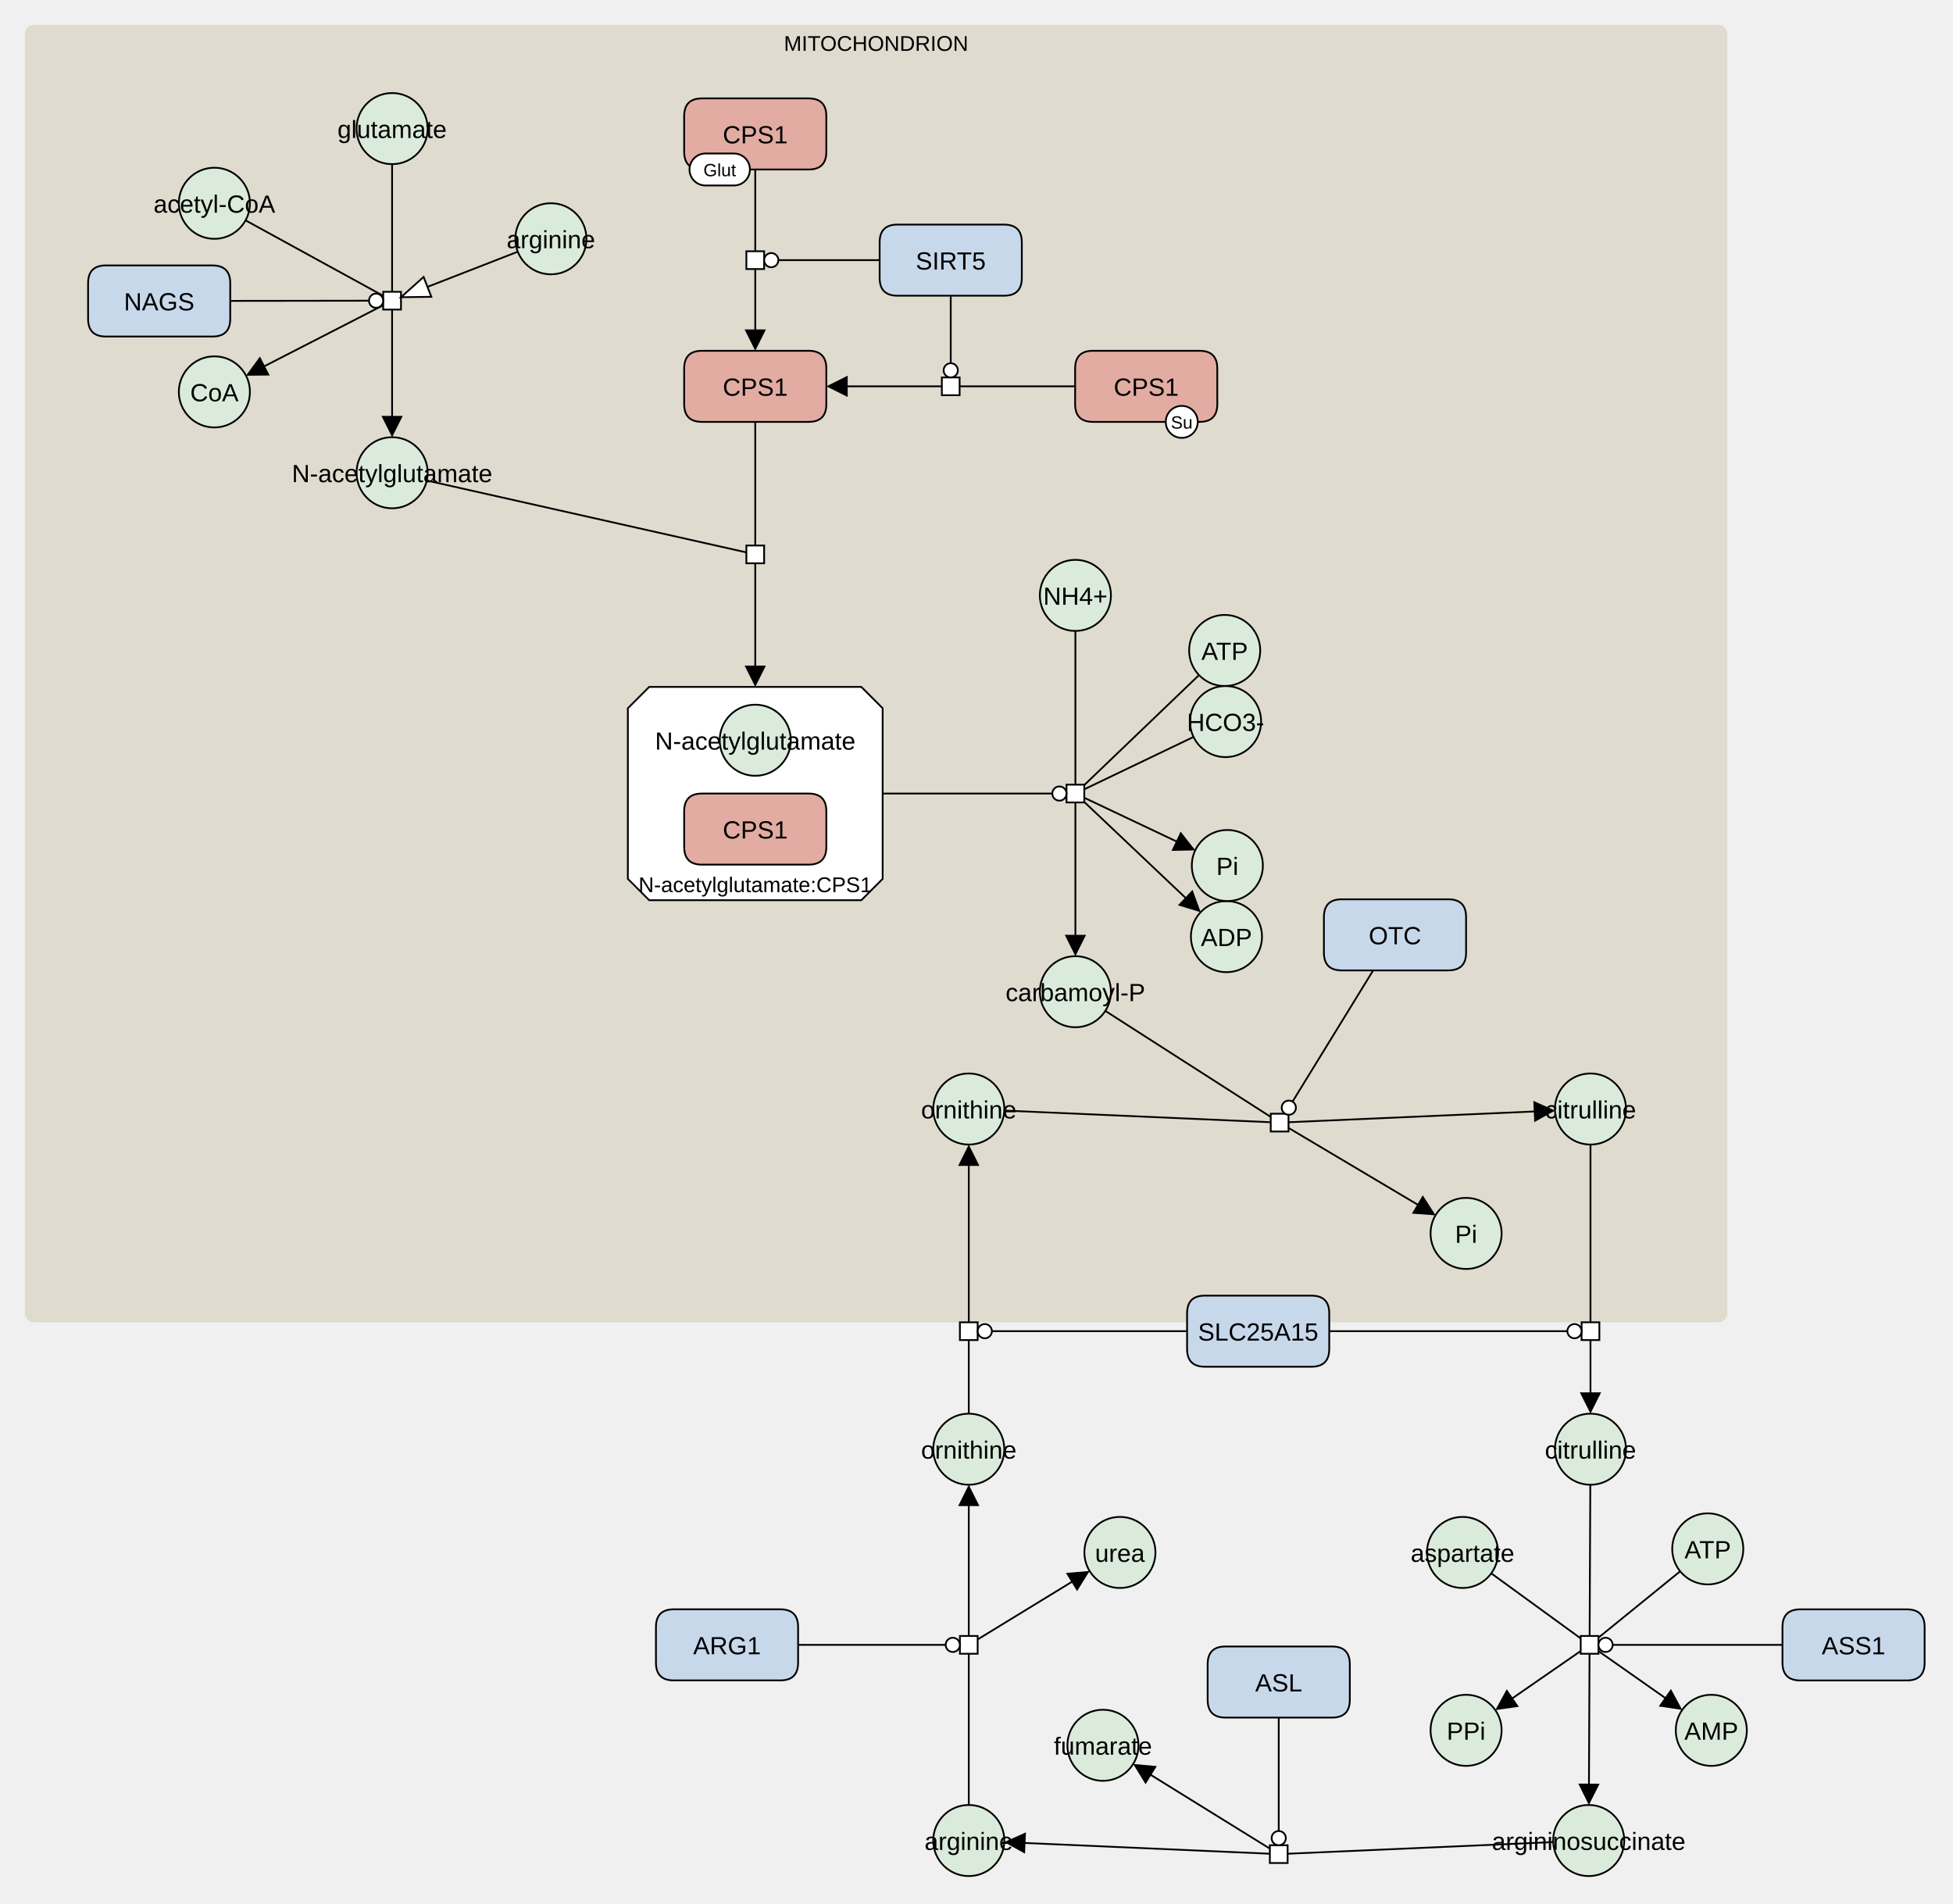
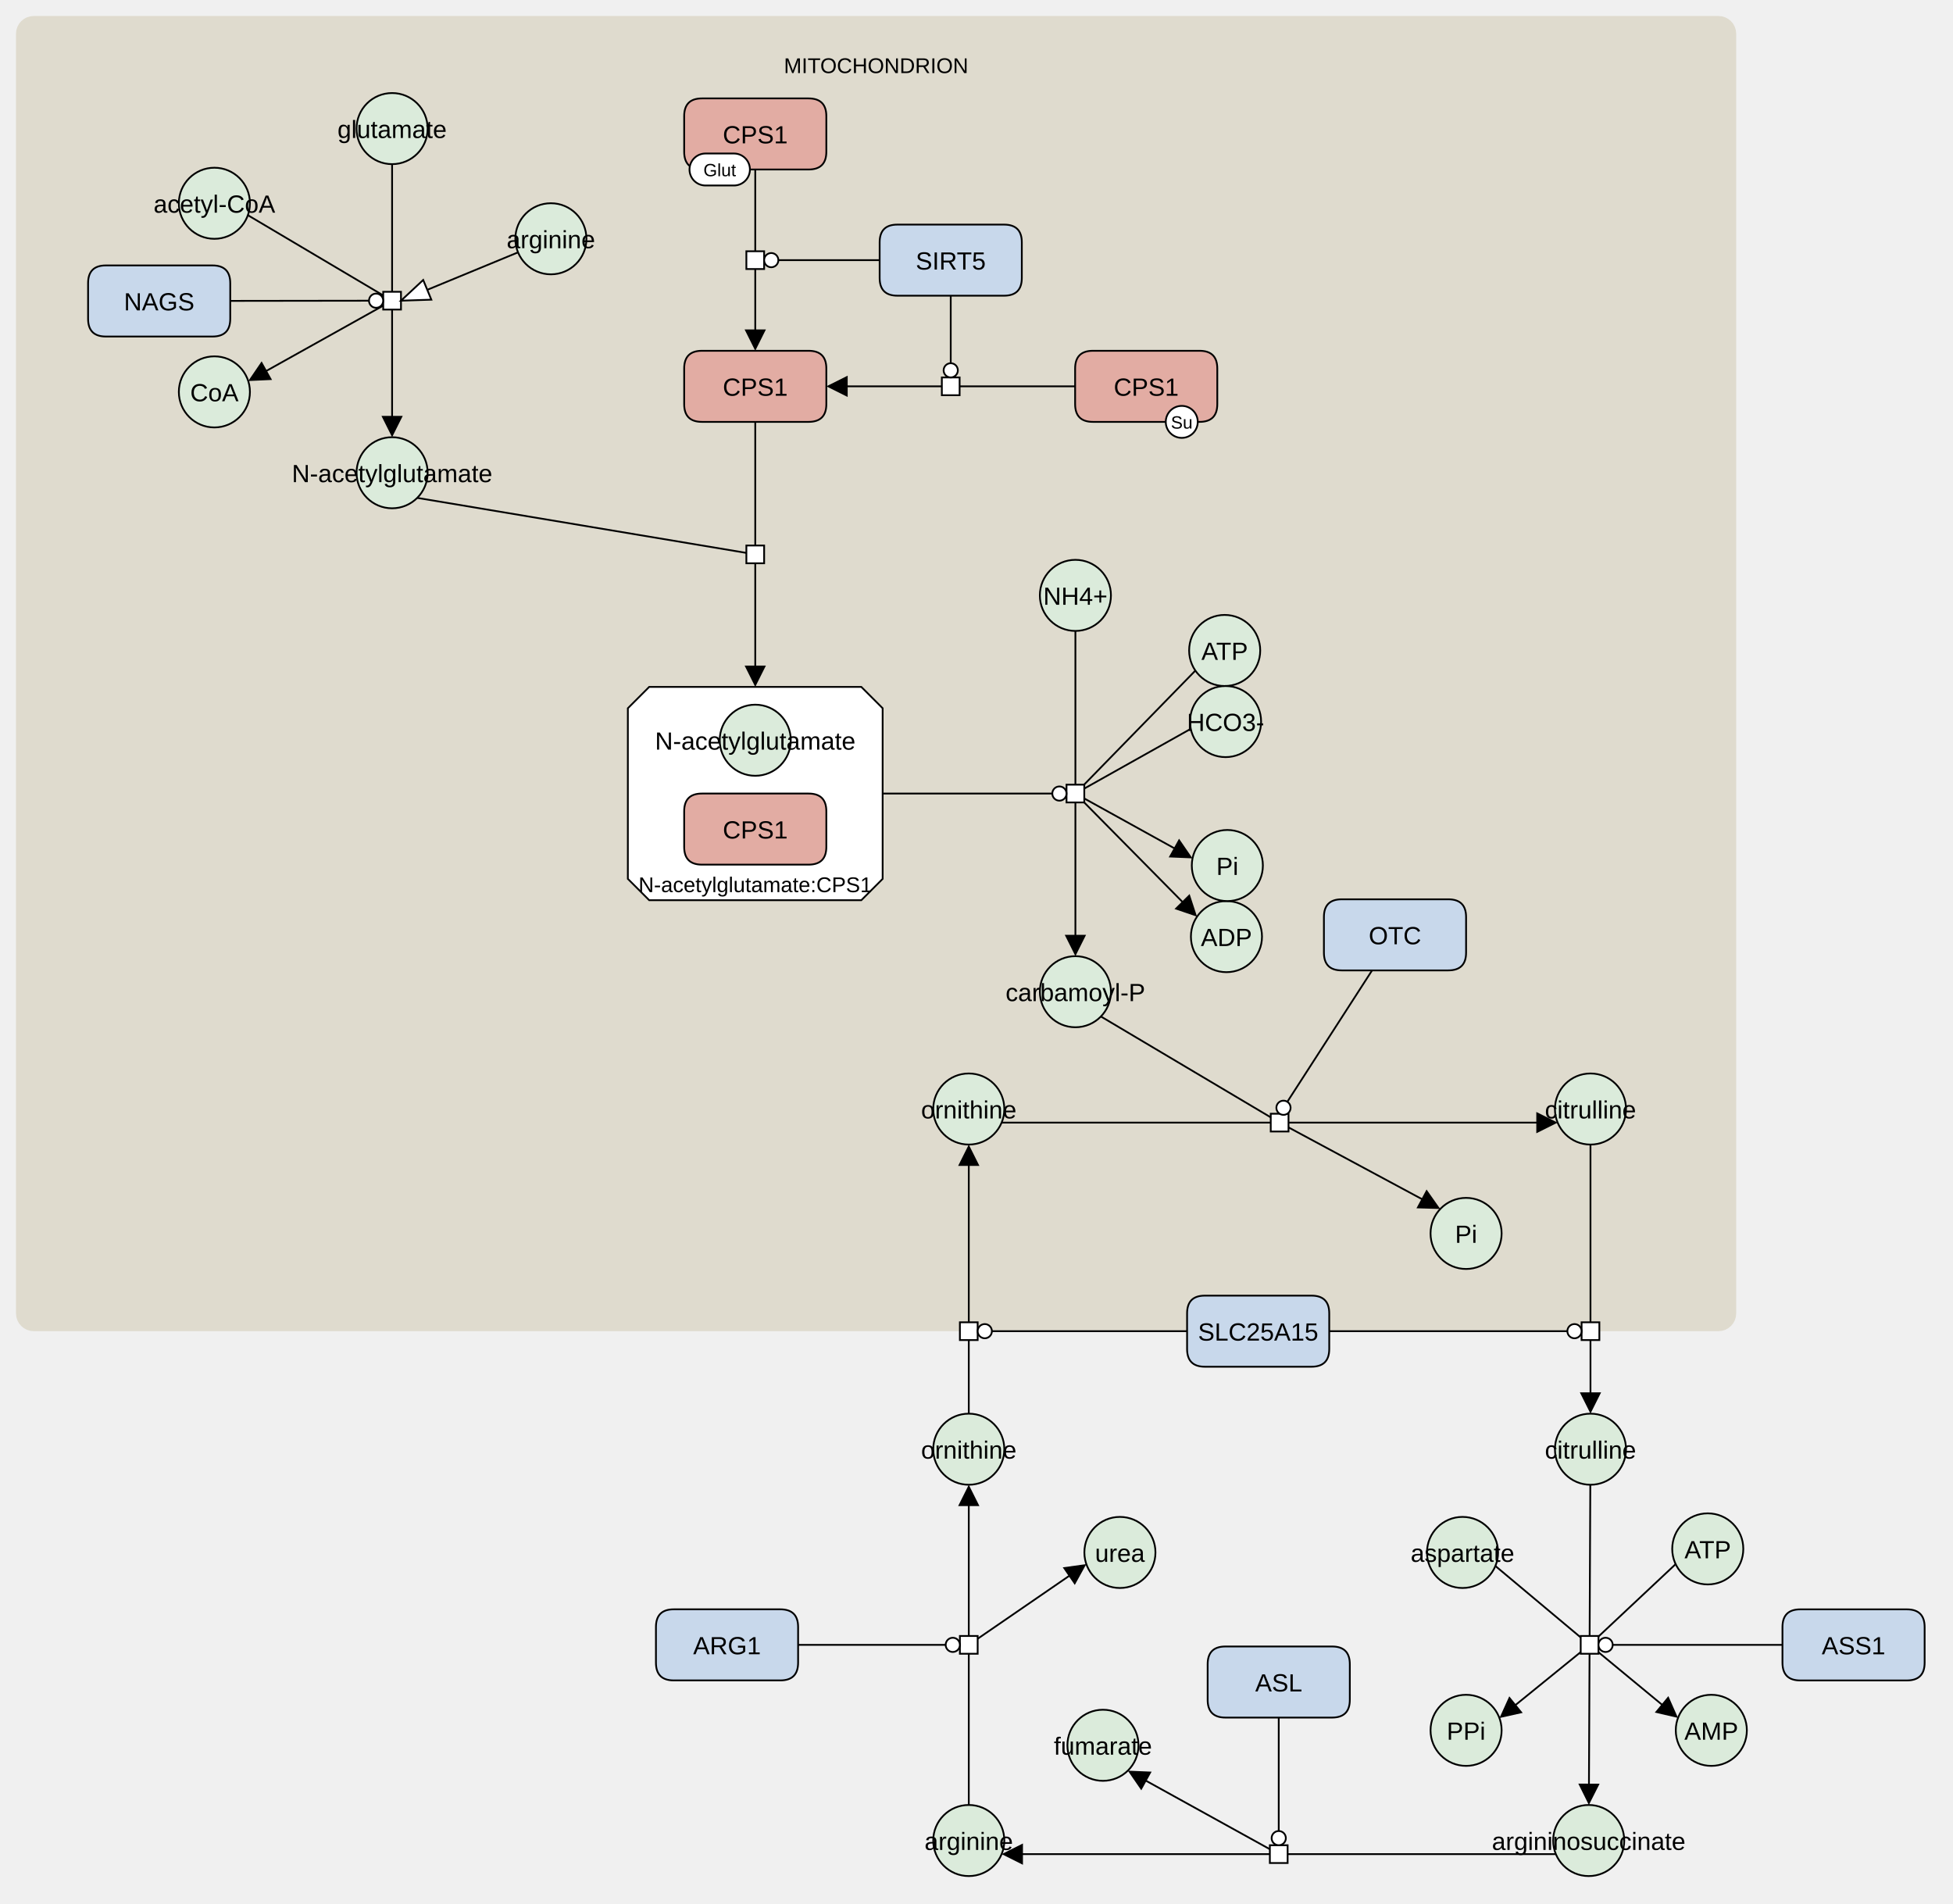
<svg xmlns="http://www.w3.org/2000/svg" width="1099" height="1071" viewBox="0 0 1099 1071" stroke-linecap="butt" stroke-miterlimit="10">
  <g transform="translate(-25,-25)">
    <path d="M40 44 C40 41.791 41.791 40 44 40 L992 40 C994.209 40 996 41.791 996 44 L996 764 C996 766.209 994.209 768 992 768 L44 768 C41.791 768 40 766.209 40 764 Z" fill="#DFDBCE" class="c-compartment" stroke="none" />
-     <path d="M40 44 C40 41.791 41.791 40 44 40 L992 40 C994.209 40 996 41.791 996 44 L996 764 C996 766.209 994.209 768 992 768 L44 768 C41.791 768 40 766.209 40 764 Z" fill="none" stroke="#DFDBCE" stroke-width="2" />
-     <text x="518" y="53.607" text-anchor="middle" font-family="'Dialog', Arial, Helvetica, sans-serif" font-size="12" fill="#000000" class="t-compartment" stroke="none" xml:space="preserve">MITOCHONDRION</text>
+     <path d="M40 44 C40 41.791 41.791 40 44 40 L992 40 C994.209 40 996 41.791 996 44 L996 764 C996 766.209 994.209 768 992 768 L44 768 C41.791 768 40 766.209 40 764 Z" fill="none" stroke="#DFDBCE" stroke-width="12" />
+     <text x="518" y="66.107" text-anchor="middle" font-family="'Dialog', Arial, Helvetica, sans-serif" font-size="12" fill="#000000" class="t-compartment" stroke="none" xml:space="preserve">MITOCHONDRION</text>
    <path d="M225.643 97.356 C225.643 86.31 234.597 77.356 245.643 77.356 L245.643 77.356 C256.689 77.356 265.643 86.31 265.643 97.356 L265.643 97.356 C265.643 108.402 256.689 117.356 245.643 117.356 L245.643 117.356 C234.597 117.356 225.643 108.402 225.643 97.356 Z" fill="#DBEBDB" class="c-metabolite" stroke="none" />
    <path d="M225.643 97.356 C225.643 86.31 234.597 77.356 245.643 77.356 L245.643 77.356 C256.689 77.356 265.643 86.31 265.643 97.356 L265.643 97.356 C265.643 108.402 256.689 117.356 245.643 117.356 L245.643 117.356 C234.597 117.356 225.643 108.402 225.643 97.356 Z" fill="none" stroke="#000000" />
    <text x="245.643" y="102.647" text-anchor="middle" font-family="'Dialog', Arial, Helvetica, sans-serif" font-size="14" fill="#000000" class="t-compartment" stroke="none" xml:space="preserve">glutamate</text>
    <path d="M125.643 139.373 C125.643 128.327 134.597 119.373 145.643 119.373 L145.643 119.373 C156.689 119.373 165.643 128.327 165.643 139.373 L165.643 139.373 C165.643 150.418 156.689 159.373 145.643 159.373 L145.643 159.373 C134.597 159.373 125.643 150.418 125.643 139.373 Z" fill="#DBEBDB" class="c-metabolite" stroke="none" />
    <path d="M125.643 139.373 C125.643 128.327 134.597 119.373 145.643 119.373 L145.643 119.373 C156.689 119.373 165.643 128.327 165.643 139.373 L165.643 139.373 C165.643 150.418 156.689 159.373 145.643 159.373 L145.643 159.373 C134.597 159.373 125.643 150.418 125.643 139.373 Z" fill="none" stroke="#000000" />
    <text x="145.643" y="144.664" text-anchor="middle" font-family="'Dialog', Arial, Helvetica, sans-serif" font-size="14" fill="#000000" class="t-compartment" stroke="none" xml:space="preserve">acetyl-CoA</text>
    <path d="M410 232.373 Q410 222.373 420 222.373 L480 222.373 Q490 222.373 490 232.373 L490 252.373 Q490 262.373 480 262.373 L420 262.373 Q410 262.373 410 252.373 Z" fill="#E2ACA3" class="c-hlProtein" stroke="none" />
    <path d="M410 232.373 Q410 222.373 420 222.373 L480 222.373 Q490 222.373 490 232.373 L490 252.373 Q490 262.373 480 262.373 L420 262.373 Q410 262.373 410 252.373 Z" fill="none" stroke="#000000" />
    <text x="450" y="247.664" text-anchor="middle" font-family="'Dialog', Arial, Helvetica, sans-serif" font-size="14" fill="#000000" class="t-hlProtein" stroke="none" xml:space="preserve">CPS1</text>
    <path d="M630 232.373 Q630 222.373 640 222.373 L700 222.373 Q710 222.373 710 232.373 L710 252.373 Q710 262.373 700 262.373 L640 262.373 Q630 262.373 630 252.373 Z" fill="#E2ACA3" class="c-hlProtein" stroke="none" />
    <path d="M630 232.373 Q630 222.373 640 222.373 L700 222.373 Q710 222.373 710 232.373 L710 252.373 Q710 262.373 700 262.373 L640 262.373 Q630 262.373 630 252.373 Z" fill="none" stroke="#000000" />
    <text x="670" y="247.664" text-anchor="middle" font-family="'Dialog', Arial, Helvetica, sans-serif" font-size="14" fill="#000000" class="t-hlProtein" stroke="none" xml:space="preserve">CPS1</text>
    <path d="M681 262.373 C681 257.402 685.029 253.373 690 253.373 L690 253.373 C694.971 253.373 699 257.402 699 262.373 L699 262.373 C699 267.343 694.971 271.373 690 271.373 L690 271.373 C685.029 271.373 681 267.343 681 262.373 Z" fill="#FFFFFF" class="c-white" stroke="none" />
    <path d="M681 262.373 C681 257.402 685.029 253.373 690 253.373 L690 253.373 C694.971 253.373 699 257.402 699 262.373 L699 262.373 C699 267.343 694.971 271.373 690 271.373 L690 271.373 C685.029 271.373 681 267.343 681 262.373 Z" fill="none" stroke="#000000" />
    <text x="690" y="266.152" text-anchor="middle" font-family="'Dialog', Arial, Helvetica, sans-serif" font-size="10" fill="#000000" class="t-white" stroke="none" xml:space="preserve">Su</text>
    <path d="M520 161.373 Q520 151.373 530 151.373 L590 151.373 Q600 151.373 600 161.373 L600 181.373 Q600 191.373 590 191.373 L530 191.373 Q520 191.373 520 181.373 Z" fill="#C8D8EB" class="c-protein" stroke="none" />
    <path d="M520 161.373 Q520 151.373 530 151.373 L590 151.373 Q600 151.373 600 161.373 L600 181.373 Q600 191.373 590 191.373 L530 191.373 Q520 191.373 520 181.373 Z" fill="none" stroke="#000000" />
    <text x="560" y="176.664" text-anchor="middle" font-family="'Dialog', Arial, Helvetica, sans-serif" font-size="14" fill="#000000" class="t-protein" stroke="none" xml:space="preserve">SIRT5</text>
    <path d="M695.155 552 C695.155 540.954 704.109 532 715.155 532 L715.155 532 C726.201 532 735.155 540.954 735.155 552 L735.155 552 C735.155 563.046 726.201 572 715.155 572 L715.155 572 C704.109 572 695.155 563.046 695.155 552 Z" fill="#DBEBDB" class="c-metabolite" stroke="none" />
    <path d="M695.155 552 C695.155 540.954 704.109 532 715.155 532 L715.155 532 C726.201 532 735.155 540.954 735.155 552 L735.155 552 C735.155 563.046 726.201 572 715.155 572 L715.155 572 C704.109 572 695.155 563.046 695.155 552 Z" fill="none" stroke="#000000" />
    <text x="715.155" y="557.291" text-anchor="middle" font-family="'Dialog', Arial, Helvetica, sans-serif" font-size="14" fill="#000000" class="t-metabolite" stroke="none" xml:space="preserve">ADP</text>
    <path d="M695.655 512 C695.655 500.954 704.609 492 715.655 492 L715.655 492 C726.701 492 735.655 500.954 735.655 512 L735.655 512 C735.655 523.046 726.701 532 715.655 532 L715.655 532 C704.609 532 695.655 523.046 695.655 512 Z" fill="#DBEBDB" class="c-metabolite" stroke="none" />
    <path d="M695.655 512 C695.655 500.954 704.609 492 715.655 492 L715.655 492 C726.701 492 735.655 500.954 735.655 512 L735.655 512 C735.655 523.046 726.701 532 715.655 532 L715.655 532 C704.609 532 695.655 523.046 695.655 512 Z" fill="none" stroke="#000000" />
    <text x="715.655" y="517.291" text-anchor="middle" font-family="'Dialog', Arial, Helvetica, sans-serif" font-size="14" fill="#000000" class="t-metabolite" stroke="none" xml:space="preserve">Pi</text>
    <path d="M610.155 583 C610.155 571.954 619.109 563 630.155 563 L630.155 563 C641.201 563 650.155 571.954 650.155 583 L650.155 583 C650.155 594.046 641.201 603 630.155 603 L630.155 603 C619.109 603 610.155 594.046 610.155 583 Z" fill="#DBEBDB" class="c-metabolite" stroke="none" />
    <path d="M610.155 583 C610.155 571.954 619.109 563 630.155 563 L630.155 563 C641.201 563 650.155 571.954 650.155 583 L650.155 583 C650.155 594.046 641.201 603 630.155 603 L630.155 603 C619.109 603 610.155 594.046 610.155 583 Z" fill="none" stroke="#000000" />
    <text x="630.155" y="588.291" text-anchor="middle" font-family="'Dialog', Arial, Helvetica, sans-serif" font-size="14" fill="#000000" class="t-compartment" stroke="none" xml:space="preserve">carbamoyl-P</text>
    <path d="M550.155 649 C550.155 637.954 559.109 629 570.155 629 L570.155 629 C581.201 629 590.155 637.954 590.155 649 L590.155 649 C590.155 660.046 581.201 669 570.155 669 L570.155 669 C559.109 669 550.155 660.046 550.155 649 Z" fill="#DBEBDB" class="c-metabolite" stroke="none" />
    <path d="M550.155 649 C550.155 637.954 559.109 629 570.155 629 L570.155 629 C581.201 629 590.155 637.954 590.155 649 L590.155 649 C590.155 660.046 581.201 669 570.155 669 L570.155 669 C559.109 669 550.155 660.046 550.155 649 Z" fill="none" stroke="#000000" />
    <text x="570.155" y="654.291" text-anchor="middle" font-family="'Dialog', Arial, Helvetica, sans-serif" font-size="14" fill="#000000" class="t-compartment" stroke="none" xml:space="preserve">ornithine</text>
    <path d="M770 541 Q770 531 780 531 L840 531 Q850 531 850 541 L850 561 Q850 571 840 571 L780 571 Q770 571 770 561 Z" fill="#C8D8EB" class="c-protein" stroke="none" />
    <path d="M770 541 Q770 531 780 531 L840 531 Q850 531 850 541 L850 561 Q850 571 840 571 L780 571 Q770 571 770 561 Z" fill="none" stroke="#000000" />
    <text x="810" y="556.291" text-anchor="middle" font-family="'Dialog', Arial, Helvetica, sans-serif" font-size="14" fill="#000000" class="t-protein" stroke="none" xml:space="preserve">OTC</text>
    <path d="M830 719 C830 707.954 838.954 699 850 699 L850 699 C861.046 699 870 707.954 870 719 L870 719 C870 730.046 861.046 739 850 739 L850 739 C838.954 739 830 730.046 830 719 Z" fill="#DBEBDB" class="c-metabolite" stroke="none" />
    <path d="M830 719 C830 707.954 838.954 699 850 699 L850 699 C861.046 699 870 707.954 870 719 L870 719 C870 730.046 861.046 739 850 739 L850 739 C838.954 739 830 730.046 830 719 Z" fill="none" stroke="#000000" />
    <text x="850" y="724.291" text-anchor="middle" font-family="'Dialog', Arial, Helvetica, sans-serif" font-size="14" fill="#000000" class="t-metabolite" stroke="none" xml:space="preserve">Pi</text>
    <path d="M900 649 C900 637.954 908.954 629 920 629 L920 629 C931.046 629 940 637.954 940 649 L940 649 C940 660.046 931.046 669 920 669 L920 669 C908.954 669 900 660.046 900 649 Z" fill="#DBEBDB" class="c-metabolite" stroke="none" />
    <path d="M900 649 C900 637.954 908.954 629 920 629 L920 629 C931.046 629 940 637.954 940 649 L940 649 C940 660.046 931.046 669 920 669 L920 669 C908.954 669 900 660.046 900 649 Z" fill="none" stroke="#000000" />
    <text x="920" y="654.291" text-anchor="middle" font-family="'Dialog', Arial, Helvetica, sans-serif" font-size="14" fill="#000000" class="t-compartment" stroke="none" xml:space="preserve">citrulline</text>
    <path d="M390.312 411.5 L509.688 411.5 L521.688 423.5 L521.688 519.5 L509.688 531.5 L390.312 531.5 L378.312 519.5 L378.312 423.5 Z" fill="#FFFFFF" class="c-complex" stroke="none" />
    <path d="M390.312 411.5 L509.688 411.5 L521.688 423.5 L521.688 519.5 L509.688 531.5 L390.312 531.5 L378.312 519.5 L378.312 423.5 Z" fill="none" stroke="#000000" />
    <text x="450" y="526.964" text-anchor="middle" font-family="'Dialog', Arial, Helvetica, sans-serif" font-size="12" fill="#000000" class="t-compartment" stroke="none" xml:space="preserve">N-acetylglutamate:CPS1</text>
    <path d="M430 441.5 C430 430.454 438.954 421.5 450 421.5 L450 421.5 C461.046 421.5 470 430.454 470 441.5 L470 441.5 C470 452.546 461.046 461.5 450 461.5 L450 461.5 C438.954 461.5 430 452.546 430 441.5 Z" fill="#DBEBDB" class="c-metabolite" stroke="none" />
    <path d="M430 441.5 C430 430.454 438.954 421.5 450 421.5 L450 421.5 C461.046 421.5 470 430.454 470 441.5 L470 441.5 C470 452.546 461.046 461.5 450 461.5 L450 461.5 C438.954 461.5 430 452.546 430 441.5 Z" fill="none" stroke="#000000" />
    <text x="450" y="446.791" text-anchor="middle" font-family="'Dialog', Arial, Helvetica, sans-serif" font-size="14" fill="#000000" class="t-complex" stroke="none" xml:space="preserve">N-acetylglutamate</text>
    <path d="M410 481.5 Q410 471.5 420 471.5 L480 471.5 Q490 471.5 490 481.5 L490 501.5 Q490 511.5 480 511.5 L420 511.5 Q410 511.5 410 501.5 Z" fill="#E2ACA3" class="c-hlProtein" stroke="none" />
    <path d="M410 481.5 Q410 471.5 420 471.5 L480 471.5 Q490 471.5 490 481.5 L490 501.5 Q490 511.5 480 511.5 L420 511.5 Q410 511.5 410 501.5 Z" fill="none" stroke="#000000" />
    <text x="450" y="496.791" text-anchor="middle" font-family="'Dialog', Arial, Helvetica, sans-serif" font-size="14" fill="#000000" class="t-hlProtein" stroke="none" xml:space="preserve">CPS1</text>
    <path d="M410 90.373 Q410 80.373 420 80.373 L480 80.373 Q490 80.373 490 90.373 L490 110.373 Q490 120.373 480 120.373 L420 120.373 Q410 120.373 410 110.373 Z" fill="#E2ACA3" class="c-hlProtein" stroke="none" />
    <path d="M410 90.373 Q410 80.373 420 80.373 L480 80.373 Q490 80.373 490 90.373 L490 110.373 Q490 120.373 480 120.373 L420 120.373 Q410 120.373 410 110.373 Z" fill="none" stroke="#000000" />
    <text x="450" y="105.664" text-anchor="middle" font-family="'Dialog', Arial, Helvetica, sans-serif" font-size="14" fill="#000000" class="t-hlProtein" stroke="none" xml:space="preserve">CPS1</text>
    <path d="M413 120.373 C413 115.402 417.029 111.373 422 111.373 L438 111.373 C442.971 111.373 447 115.402 447 120.373 L447 120.373 C447 125.343 442.971 129.373 438 129.373 L422 129.373 C417.029 129.373 413 125.343 413 120.373 Z" fill="#FFFFFF" class="c-white" stroke="none" />
    <path d="M413 120.373 C413 115.402 417.029 111.373 422 111.373 L438 111.373 C442.971 111.373 447 115.402 447 120.373 L447 120.373 C447 125.343 442.971 129.373 438 129.373 L422 129.373 C417.029 129.373 413 125.343 413 120.373 Z" fill="none" stroke="#000000" />
    <text x="430" y="124.152" text-anchor="middle" font-family="'Dialog', Arial, Helvetica, sans-serif" font-size="10" fill="#000000" class="t-white" stroke="none" xml:space="preserve">Glut</text>
    <path d="M315 159.353 C315 148.307 323.954 139.353 335 139.353 L335 139.353 C346.046 139.353 355 148.307 355 159.353 L355 159.353 C355 170.399 346.046 179.353 335 179.353 L335 179.353 C323.954 179.353 315 170.399 315 159.353 Z" fill="#DBEBDB" class="c-metabolite" stroke="none" />
    <path d="M315 159.353 C315 148.307 323.954 139.353 335 139.353 L335 139.353 C346.046 139.353 355 148.307 355 159.353 L355 159.353 C355 170.399 346.046 179.353 335 179.353 L335 179.353 C323.954 179.353 315 170.399 315 159.353 Z" fill="none" stroke="#000000" />
    <text x="335" y="164.644" text-anchor="middle" font-family="'Dialog', Arial, Helvetica, sans-serif" font-size="14" fill="#000000" class="t-compartment" stroke="none" xml:space="preserve">arginine</text>
    <path d="M74.567 184.353 Q74.567 174.353 84.567 174.353 L144.567 174.353 Q154.567 174.353 154.567 184.353 L154.567 204.353 Q154.567 214.353 144.567 214.353 L84.567 214.353 Q74.567 214.353 74.567 204.353 Z" fill="#C8D8EB" class="c-protein" stroke="none" />
    <path d="M74.567 184.353 Q74.567 174.353 84.567 174.353 L144.567 174.353 Q154.567 174.353 154.567 184.353 L154.567 204.353 Q154.567 214.353 144.567 214.353 L84.567 214.353 Q74.567 214.353 74.567 204.353 Z" fill="none" stroke="#000000" />
    <text x="114.567" y="199.644" text-anchor="middle" font-family="'Dialog', Arial, Helvetica, sans-serif" font-size="14" fill="#000000" class="t-protein" stroke="none" xml:space="preserve">NAGS</text>
    <path d="M125.643 245.5 C125.643 234.454 134.597 225.5 145.643 225.5 L145.643 225.5 C156.689 225.5 165.643 234.454 165.643 245.5 L165.643 245.5 C165.643 256.546 156.689 265.5 145.643 265.5 L145.643 265.5 C134.597 265.5 125.643 256.546 125.643 245.5 Z" fill="#DBEBDB" class="c-metabolite" stroke="none" />
    <path d="M125.643 245.5 C125.643 234.454 134.597 225.5 145.643 225.5 L145.643 225.5 C156.689 225.5 165.643 234.454 165.643 245.5 L165.643 245.5 C165.643 256.546 156.689 265.5 145.643 265.5 L145.643 265.5 C134.597 265.5 125.643 256.546 125.643 245.5 Z" fill="none" stroke="#000000" />
    <text x="145.643" y="250.791" text-anchor="middle" font-family="'Dialog', Arial, Helvetica, sans-serif" font-size="14" fill="#000000" class="t-metabolite" stroke="none" xml:space="preserve">CoA</text>
    <path d="M225.643 291 C225.643 279.954 234.597 271 245.643 271 L245.643 271 C256.689 271 265.643 279.954 265.643 291 L265.643 291 C265.643 302.046 256.689 311 245.643 311 L245.643 311 C234.597 311 225.643 302.046 225.643 291 Z" fill="#DBEBDB" class="c-metabolite" stroke="none" />
    <path d="M225.643 291 C225.643 279.954 234.597 271 245.643 271 L245.643 271 C256.689 271 265.643 279.954 265.643 291 L265.643 291 C265.643 302.046 256.689 311 245.643 311 L245.643 311 C234.597 311 225.643 302.046 225.643 291 Z" fill="none" stroke="#000000" />
    <text x="245.643" y="296.291" text-anchor="middle" font-family="'Dialog', Arial, Helvetica, sans-serif" font-size="14" fill="#000000" class="t-compartment" stroke="none" xml:space="preserve">N-acetylglutamate</text>
    <path d="M610.155 360 C610.155 348.954 619.109 340 630.155 340 L630.155 340 C641.201 340 650.155 348.954 650.155 360 L650.155 360 C650.155 371.046 641.201 380 630.155 380 L630.155 380 C619.109 380 610.155 371.046 610.155 360 Z" fill="#DBEBDB" class="c-metabolite" stroke="none" />
    <path d="M610.155 360 C610.155 348.954 619.109 340 630.155 340 L630.155 340 C641.201 340 650.155 348.954 650.155 360 L650.155 360 C650.155 371.046 641.201 380 630.155 380 L630.155 380 C619.109 380 610.155 371.046 610.155 360 Z" fill="none" stroke="#000000" />
    <text x="630.155" y="365.291" text-anchor="middle" font-family="'Dialog', Arial, Helvetica, sans-serif" font-size="14" fill="#000000" class="t-metabolite" stroke="none" xml:space="preserve">NH4+</text>
    <path d="M694.155 391 C694.155 379.954 703.109 371 714.155 371 L714.155 371 C725.201 371 734.155 379.954 734.155 391 L734.155 391 C734.155 402.046 725.201 411 714.155 411 L714.155 411 C703.109 411 694.155 402.046 694.155 391 Z" fill="#DBEBDB" class="c-metabolite" stroke="none" />
    <path d="M694.155 391 C694.155 379.954 703.109 371 714.155 371 L714.155 371 C725.201 371 734.155 379.954 734.155 391 L734.155 391 C734.155 402.046 725.201 411 714.155 411 L714.155 411 C703.109 411 694.155 402.046 694.155 391 Z" fill="none" stroke="#000000" />
    <text x="714.155" y="396.291" text-anchor="middle" font-family="'Dialog', Arial, Helvetica, sans-serif" font-size="14" fill="#000000" class="t-metabolite" stroke="none" xml:space="preserve">ATP</text>
    <path d="M694.655 431 C694.655 419.954 703.609 411 714.655 411 L714.655 411 C725.701 411 734.655 419.954 734.655 431 L734.655 431 C734.655 442.046 725.701 451 714.655 451 L714.655 451 C703.609 451 694.655 442.046 694.655 431 Z" fill="#DBEBDB" class="c-metabolite" stroke="none" />
    <path d="M694.655 431 C694.655 419.954 703.609 411 714.655 411 L714.655 411 C725.701 411 734.655 419.954 734.655 431 L734.655 431 C734.655 442.046 725.701 451 714.655 451 L714.655 451 C703.609 451 694.655 442.046 694.655 431 Z" fill="none" stroke="#000000" />
    <text x="714.655" y="436.291" text-anchor="middle" font-family="'Dialog', Arial, Helvetica, sans-serif" font-size="14" fill="#000000" class="t-compartment" stroke="none" xml:space="preserve">HCO3-</text>
    <path d="M899 1060.589 C899 1049.543 907.954 1040.589 919 1040.589 L919 1040.589 C930.046 1040.589 939 1049.543 939 1060.589 L939 1060.589 C939 1071.635 930.046 1080.589 919 1080.589 L919 1080.589 C907.954 1080.589 899 1071.635 899 1060.589 Z" fill="#DBEBDB" class="c-metabolite" stroke="none" />
    <path d="M899 1060.589 C899 1049.543 907.954 1040.589 919 1040.589 L919 1040.589 C930.046 1040.589 939 1049.543 939 1060.589 L939 1060.589 C939 1071.635 930.046 1080.589 919 1080.589 L919 1080.589 C907.954 1080.589 899 1071.635 899 1060.589 Z" fill="none" stroke="#000000" />
    <text x="919" y="1065.88" text-anchor="middle" font-family="'Dialog', Arial, Helvetica, sans-serif" font-size="14" fill="#000000" class="t-page" stroke="none" xml:space="preserve">argininosuccinate</text>
    <path d="M704.577 961.411 Q704.577 951.411 714.577 951.411 L774.577 951.411 Q784.577 951.411 784.577 961.411 L784.577 981.411 Q784.577 991.411 774.577 991.411 L714.577 991.411 Q704.577 991.411 704.577 981.411 Z" fill="#C8D8EB" class="c-protein" stroke="none" />
    <path d="M704.577 961.411 Q704.577 951.411 714.577 951.411 L774.577 951.411 Q784.577 951.411 784.577 961.411 L784.577 981.411 Q784.577 991.411 774.577 991.411 L714.577 991.411 Q704.577 991.411 704.577 981.411 Z" fill="none" stroke="#000000" />
    <text x="744.577" y="976.702" text-anchor="middle" font-family="'Dialog', Arial, Helvetica, sans-serif" font-size="14" fill="#000000" class="t-protein" stroke="none" xml:space="preserve">ASL</text>
    <path d="M625.655 1007 C625.655 995.954 634.609 987 645.655 987 L645.655 987 C656.701 987 665.655 995.954 665.655 1007 L665.655 1007 C665.655 1018.046 656.701 1027 645.655 1027 L645.655 1027 C634.609 1027 625.655 1018.046 625.655 1007 Z" fill="#DBEBDB" class="c-metabolite" stroke="none" />
    <path d="M625.655 1007 C625.655 995.954 634.609 987 645.655 987 L645.655 987 C656.701 987 665.655 995.954 665.655 1007 L665.655 1007 C665.655 1018.046 656.701 1027 645.655 1027 L645.655 1027 C634.609 1027 625.655 1018.046 625.655 1007 Z" fill="none" stroke="#000000" />
    <text x="645.655" y="1012.291" text-anchor="middle" font-family="'Dialog', Arial, Helvetica, sans-serif" font-size="14" fill="#000000" class="t-page" stroke="none" xml:space="preserve">fumarate</text>
    <path d="M550.155 1060.589 C550.155 1049.543 559.109 1040.589 570.155 1040.589 L570.155 1040.589 C581.201 1040.589 590.155 1049.543 590.155 1060.589 L590.155 1060.589 C590.155 1071.635 581.201 1080.589 570.155 1080.589 L570.155 1080.589 C559.109 1080.589 550.155 1071.635 550.155 1060.589 Z" fill="#DBEBDB" class="c-metabolite" stroke="none" />
    <path d="M550.155 1060.589 C550.155 1049.543 559.109 1040.589 570.155 1040.589 L570.155 1040.589 C581.201 1040.589 590.155 1049.543 590.155 1060.589 L590.155 1060.589 C590.155 1071.635 581.201 1080.589 570.155 1080.589 L570.155 1080.589 C559.109 1080.589 550.155 1071.635 550.155 1060.589 Z" fill="none" stroke="#000000" />
    <text x="570.155" y="1065.88" text-anchor="middle" font-family="'Dialog', Arial, Helvetica, sans-serif" font-size="14" fill="#000000" class="t-page" stroke="none" xml:space="preserve">arginine</text>
    <path d="M394.117 940.5 Q394.117 930.5 404.117 930.5 L464.117 930.5 Q474.117 930.5 474.117 940.5 L474.117 960.5 Q474.117 970.5 464.117 970.5 L404.117 970.5 Q394.117 970.5 394.117 960.5 Z" fill="#C8D8EB" class="c-protein" stroke="none" />
    <path d="M394.117 940.5 Q394.117 930.5 404.117 930.5 L464.117 930.5 Q474.117 930.5 474.117 940.5 L474.117 960.5 Q474.117 970.5 464.117 970.5 L404.117 970.5 Q394.117 970.5 394.117 960.5 Z" fill="none" stroke="#000000" />
    <text x="434.117" y="955.791" text-anchor="middle" font-family="'Dialog', Arial, Helvetica, sans-serif" font-size="14" fill="#000000" class="t-protein" stroke="none" xml:space="preserve">ARG1</text>
    <path d="M635.203 898.5 C635.203 887.454 644.157 878.5 655.203 878.5 L655.203 878.5 C666.249 878.5 675.203 887.454 675.203 898.5 L675.203 898.5 C675.203 909.546 666.249 918.5 655.203 918.5 L655.203 918.5 C644.157 918.5 635.203 909.546 635.203 898.5 Z" fill="#DBEBDB" class="c-metabolite" stroke="none" />
    <path d="M635.203 898.5 C635.203 887.454 644.157 878.5 655.203 878.5 L655.203 878.5 C666.249 878.5 675.203 887.454 675.203 898.5 L675.203 898.5 C675.203 909.546 666.249 918.5 655.203 918.5 L655.203 918.5 C644.157 918.5 635.203 909.546 635.203 898.5 Z" fill="none" stroke="#000000" />
    <text x="655.203" y="903.791" text-anchor="middle" font-family="'Dialog', Arial, Helvetica, sans-serif" font-size="14" fill="#000000" class="t-metabolite" stroke="none" xml:space="preserve">urea</text>
    <path d="M550.155 840.411 C550.155 829.365 559.109 820.411 570.155 820.411 L570.155 820.411 C581.201 820.411 590.155 829.365 590.155 840.411 L590.155 840.411 C590.155 851.457 581.201 860.411 570.155 860.411 L570.155 860.411 C559.109 860.411 550.155 851.457 550.155 840.411 Z" fill="#DBEBDB" class="c-metabolite" stroke="none" />
    <path d="M550.155 840.411 C550.155 829.365 559.109 820.411 570.155 820.411 L570.155 820.411 C581.201 820.411 590.155 829.365 590.155 840.411 L590.155 840.411 C590.155 851.457 581.201 860.411 570.155 860.411 L570.155 860.411 C559.109 860.411 550.155 851.457 550.155 840.411 Z" fill="none" stroke="#000000" />
    <text x="570.155" y="845.702" text-anchor="middle" font-family="'Dialog', Arial, Helvetica, sans-serif" font-size="14" fill="#000000" class="t-page" stroke="none" xml:space="preserve">ornithine</text>
    <path d="M1028.038 940.523 Q1028.038 930.523 1038.038 930.523 L1098.038 930.523 Q1108.038 930.523 1108.038 940.523 L1108.038 960.523 Q1108.038 970.523 1098.038 970.523 L1038.038 970.523 Q1028.038 970.523 1028.038 960.523 Z" fill="#C8D8EB" class="c-protein" stroke="none" />
    <path d="M1028.038 940.523 Q1028.038 930.523 1038.038 930.523 L1098.038 930.523 Q1108.038 930.523 1108.038 940.523 L1108.038 960.523 Q1108.038 970.523 1098.038 970.523 L1038.038 970.523 Q1028.038 970.523 1028.038 960.523 Z" fill="none" stroke="#000000" />
    <text x="1068.038" y="955.814" text-anchor="middle" font-family="'Dialog', Arial, Helvetica, sans-serif" font-size="14" fill="#000000" class="t-protein" stroke="none" xml:space="preserve">ASS1</text>
    <path d="M693 764 Q693 754 703 754 L763 754 Q773 754 773 764 L773 784 Q773 794 763 794 L703 794 Q693 794 693 784 Z" fill="#C8D8EB" class="c-protein" stroke="none" />
    <path d="M693 764 Q693 754 703 754 L763 754 Q773 754 773 764 L773 784 Q773 794 763 794 L703 794 Q693 794 693 784 Z" fill="none" stroke="#000000" />
    <text x="733" y="779.291" text-anchor="middle" font-family="'Dialog', Arial, Helvetica, sans-serif" font-size="14" fill="#000000" class="t-protein" stroke="none" xml:space="preserve">SLC25A15</text>
    <path d="M900 840.411 C900 829.365 908.954 820.411 920 820.411 L920 820.411 C931.046 820.411 940 829.365 940 840.411 L940 840.411 C940 851.457 931.046 860.411 920 860.411 L920 860.411 C908.954 860.411 900 851.457 900 840.411 Z" fill="#DBEBDB" class="c-metabolite" stroke="none" />
    <path d="M900 840.411 C900 829.365 908.954 820.411 920 820.411 L920 820.411 C931.046 820.411 940 829.365 940 840.411 L940 840.411 C940 851.457 931.046 860.411 920 860.411 L920 860.411 C908.954 860.411 900 851.457 900 840.411 Z" fill="none" stroke="#000000" />
    <text x="920" y="845.702" text-anchor="middle" font-family="'Dialog', Arial, Helvetica, sans-serif" font-size="14" fill="#000000" class="t-page" stroke="none" xml:space="preserve">citrulline</text>
    <path d="M828 898.5 C828 887.454 836.954 878.5 848 878.5 L848 878.5 C859.046 878.5 868 887.454 868 898.5 L868 898.5 C868 909.546 859.046 918.5 848 918.5 L848 918.5 C836.954 918.5 828 909.546 828 898.5 Z" fill="#DBEBDB" class="c-metabolite" stroke="none" />
    <path d="M828 898.5 C828 887.454 836.954 878.5 848 878.5 L848 878.5 C859.046 878.5 868 887.454 868 898.5 L868 898.5 C868 909.546 859.046 918.5 848 918.5 L848 918.5 C836.954 918.5 828 909.546 828 898.5 Z" fill="none" stroke="#000000" />
    <text x="848" y="903.791" text-anchor="middle" font-family="'Dialog', Arial, Helvetica, sans-serif" font-size="14" fill="#000000" class="t-page" stroke="none" xml:space="preserve">aspartate</text>
    <path d="M966 896.5 C966 885.454 974.954 876.5 986 876.5 L986 876.5 C997.046 876.5 1006 885.454 1006 896.5 L1006 896.5 C1006 907.546 997.046 916.5 986 916.5 L986 916.5 C974.954 916.5 966 907.546 966 896.5 Z" fill="#DBEBDB" class="c-metabolite" stroke="none" />
    <path d="M966 896.5 C966 885.454 974.954 876.5 986 876.5 L986 876.5 C997.046 876.5 1006 885.454 1006 896.5 L1006 896.5 C1006 907.546 997.046 916.5 986 916.5 L986 916.5 C974.954 916.5 966 907.546 966 896.5 Z" fill="none" stroke="#000000" />
    <text x="986" y="901.791" text-anchor="middle" font-family="'Dialog', Arial, Helvetica, sans-serif" font-size="14" fill="#000000" class="t-metabolite" stroke="none" xml:space="preserve">ATP</text>
    <path d="M968 998.589 C968 987.543 976.954 978.589 988 978.589 L988 978.589 C999.046 978.589 1008 987.543 1008 998.589 L1008 998.589 C1008 1009.635 999.046 1018.589 988 1018.589 L988 1018.589 C976.954 1018.589 968 1009.635 968 998.589 Z" fill="#DBEBDB" class="c-metabolite" stroke="none" />
    <path d="M968 998.589 C968 987.543 976.954 978.589 988 978.589 L988 978.589 C999.046 978.589 1008 987.543 1008 998.589 L1008 998.589 C1008 1009.635 999.046 1018.589 988 1018.589 L988 1018.589 C976.954 1018.589 968 1009.635 968 998.589 Z" fill="none" stroke="#000000" />
    <text x="988" y="1003.88" text-anchor="middle" font-family="'Dialog', Arial, Helvetica, sans-serif" font-size="14" fill="#000000" class="t-metabolite" stroke="none" xml:space="preserve">AMP</text>
    <path d="M830 998.589 C830 987.543 838.954 978.589 850 978.589 L850 978.589 C861.046 978.589 870 987.543 870 998.589 L870 998.589 C870 1009.635 861.046 1018.589 850 1018.589 L850 1018.589 C838.954 1018.589 830 1009.635 830 998.589 Z" fill="#DBEBDB" class="c-metabolite" stroke="none" />
    <path d="M830 998.589 C830 987.543 838.954 978.589 850 978.589 L850 978.589 C861.046 978.589 870 987.543 870 998.589 L870 998.589 C870 1009.635 861.046 1018.589 850 1018.589 L850 1018.589 C838.954 1018.589 830 1009.635 830 998.589 Z" fill="none" stroke="#000000" />
    <text x="850" y="1003.88" text-anchor="middle" font-family="'Dialog', Arial, Helvetica, sans-serif" font-size="14" fill="#000000" class="t-metabolite" stroke="none" xml:space="preserve">PPi</text>
    <path d="M740.077 651.654 L750.077 651.654 L750.077 661.654 L740.077 661.654 Z" fill="#FFFFFF" class="c-white" stroke="none" />
    <path d="M740.077 651.654 L750.077 651.654 L750.077 661.654 L740.077 661.654 Z" fill="none" stroke="#000000" />
    <path d="M915 769 L925 769 L925 779 L915 779 Z" fill="#FFFFFF" class="c-white" stroke="none" />
    <path d="M915 769 L925 769 L925 779 L915 779 Z" fill="none" stroke="#000000" />
    <path d="M445 166.373 L455 166.373 L455 176.373 L445 176.373 Z" fill="#FFFFFF" class="c-white" stroke="none" />
    <path d="M445 166.373 L455 166.373 L455 176.373 L445 176.373 Z" fill="none" stroke="#000000" />
    <path d="M565.155 769 L575.155 769 L575.155 779 L565.155 779 Z" fill="#FFFFFF" class="c-white" stroke="none" />
    <path d="M565.155 769 L575.155 769 L575.155 779 L565.155 779 Z" fill="none" stroke="#000000" />
    <path d="M565.155 945.5 L575.155 945.5 L575.155 955.5 L565.155 955.5 Z" fill="#FFFFFF" class="c-white" stroke="none" />
    <path d="M565.155 945.5 L575.155 945.5 L575.155 955.5 L565.155 955.5 Z" fill="none" stroke="#000000" />
    <path d="M625.155 466.5 L635.155 466.5 L635.155 476.5 L625.155 476.5 Z" fill="#FFFFFF" class="c-white" stroke="none" />
    <path d="M625.155 466.5 L635.155 466.5 L635.155 476.5 L625.155 476.5 Z" fill="none" stroke="#000000" />
    <path d="M914.5 945.5 L924.5 945.5 L924.5 955.5 L914.5 955.5 Z" fill="#FFFFFF" class="c-white" stroke="none" />
    <path d="M914.5 945.5 L924.5 945.5 L924.5 955.5 L914.5 955.5 Z" fill="none" stroke="#000000" />
    <path d="M555 237.373 L565 237.373 L565 247.373 L555 247.373 Z" fill="#FFFFFF" class="c-white" stroke="none" />
    <path d="M555 237.373 L565 237.373 L565 247.373 L555 247.373 Z" fill="none" stroke="#000000" />
    <path d="M445 331.936 L455 331.936 L455 341.936 L445 341.936 Z" fill="#FFFFFF" class="c-white" stroke="none" />
    <path d="M445 331.936 L455 331.936 L455 341.936 L445 341.936 Z" fill="none" stroke="#000000" />
    <path d="M739.577 1063.243 L749.577 1063.243 L749.577 1073.243 L739.577 1073.243 Z" fill="#FFFFFF" class="c-white" stroke="none" />
    <path d="M739.577 1063.243 L749.577 1063.243 L749.577 1073.243 L739.577 1073.243 Z" fill="none" stroke="#000000" />
    <path d="M240.643 189.178 L250.643 189.178 L250.643 199.178 L240.643 199.178 Z" fill="#FFFFFF" class="c-white" stroke="none" />
    <path d="M240.643 189.178 L250.643 189.178 L250.643 199.178 L240.643 199.178 Z" fill="none" stroke="#000000" />
-     <path d="M590.067 649.871 L740.077 656.435" fill="none" stroke="#000000" />
-     <path d="M750.077 656.435 L889.098 650.352" fill="none" stroke="#000000" />
-     <path d="M900.088 649.871 L888.362 656.39 L887.837 644.402 Z" fill="#000000" stroke="none" />
-     <path d="M646.962 593.772 L740.077 653.449" fill="none" stroke="#000000" />
-     <path d="M750.077 659.625 L823.414 703.202" fill="none" stroke="#000000" />
-     <path d="M832.871 708.822 L819.49 707.85 L825.62 697.534 Z" fill="#000000" stroke="none" />
-     <path d="M797.71 571 L752.338 644.838" fill="none" stroke="#000000" />
-     <circle cx="750.244" cy="648.246" r="4" fill="white" class="c-white" stroke="#000000" />
+     <path d="M588.633 656.654 L740.077 656.654" fill="none" stroke="#000000" />
+     <path d="M750.077 656.654 L890.522 656.654" fill="none" stroke="#000000" />
+     <path d="M901.522 656.654 L889.522 662.654 L889.522 650.654 Z" fill="#000000" stroke="none" />
+     <path d="M644.5 596.937 L740.077 653.685" fill="none" stroke="#000000" />
+     <path d="M750.077 659.341 L825.792 700.037" fill="none" stroke="#000000" />
+     <path d="M835.481 705.245 L822.07 704.849 L827.752 694.279 Z" fill="#000000" stroke="none" />
+     <path d="M797.1 571 L749.414 644.931" fill="none" stroke="#000000" />
+     <circle cx="747.246" cy="648.292" r="4" fill="white" class="c-white" stroke="#000000" />
    <path d="M920 669 L920 740.795 L920 769" fill="none" stroke="#000000" />
    <path d="M920 779 L920 807.205 L920 809.411" fill="none" stroke="#000000" />
    <path d="M920 820.411 L914 808.411 L926 808.411 Z" fill="#000000" stroke="none" />
    <path d="M773 774 L907 774" fill="none" stroke="#000000" />
    <circle cx="911" cy="774" r="4" fill="white" class="c-white" stroke="#000000" />
    <path d="M450 120.373 L450 166.373" fill="none" stroke="#000000" />
    <path d="M450 176.373 L450 211.373" fill="none" stroke="#000000" />
    <path d="M450 222.373 L444 210.373 L456 210.373 Z" fill="#000000" stroke="none" />
    <path d="M520 171.373 L463 171.373" fill="none" stroke="#000000" />
    <circle cx="459" cy="171.373" r="4" fill="white" class="c-white" stroke="#000000" />
    <path d="M570.155 820.411 L570.155 807.205 L570.155 779" fill="none" stroke="#000000" />
    <path d="M570.155 769 L570.155 740.795 L570.155 680" fill="none" stroke="#000000" />
    <path d="M570.155 669 L576.155 681 L564.155 681 Z" fill="#000000" stroke="none" />
    <path d="M693 774 L583.155 774" fill="none" stroke="#000000" />
    <circle cx="579.155" cy="774" r="4" fill="white" class="c-white" stroke="#000000" />
    <path d="M570.155 1040.589 L570.155 955.5" fill="none" stroke="#000000" />
    <path d="M570.155 945.5 L570.155 871.411" fill="none" stroke="#000000" />
    <path d="M570.155 860.411 L576.155 872.411 L564.155 872.411 Z" fill="#000000" stroke="none" />
-     <path d="M575.155 947.443 L628.809 914.638" fill="none" stroke="#000000" />
-     <path d="M638.194 908.9 L631.086 920.278 L624.826 910.04 Z" fill="#000000" stroke="none" />
+     <path d="M575.155 947.065 L627.24 911.279" fill="none" stroke="#000000" />
+     <path d="M636.306 905.05 L629.813 916.79 L623.018 906.9 Z" fill="#000000" stroke="none" />
    <path d="M474.117 950.5 L557.155 950.5" fill="none" stroke="#000000" />
    <circle cx="561.155" cy="950.5" r="4" fill="white" class="c-white" stroke="#000000" />
    <path d="M630.155 380 L630.155 466.5" fill="none" stroke="#000000" />
    <path d="M630.155 476.5 L630.155 552" fill="none" stroke="#000000" />
    <path d="M630.155 563 L624.155 551 L636.155 551 Z" fill="#000000" stroke="none" />
-     <path d="M699.741 404.813 L635.155 466.708" fill="none" stroke="#000000" />
-     <path d="M696.678 439.616 L635.155 469.104" fill="none" stroke="#000000" />
-     <path d="M635.155 476.235 L692.679 530.714" fill="none" stroke="#000000" />
-     <path d="M700.666 538.278 L687.827 534.383 L696.079 525.67 Z" fill="#000000" stroke="none" />
-     <path d="M635.155 473.868 L687.693 498.755" fill="none" stroke="#000000" />
-     <path d="M697.634 503.464 L684.221 503.749 L689.358 492.904 Z" fill="#000000" stroke="none" />
+     <path d="M697.663 402.314 L635.034 466.5" fill="none" stroke="#000000" />
+     <path d="M695.076 435.084 L635.155 468.695" fill="none" stroke="#000000" />
+     <path d="M635.095 476.5 L690.87 532.952" fill="none" stroke="#000000" />
+     <path d="M698.601 540.777 L685.899 536.458 L694.435 528.024 Z" fill="#000000" stroke="none" />
+     <path d="M635.155 474.266 L686.439 502.636" fill="none" stroke="#000000" />
+     <path d="M696.064 507.961 L682.659 507.402 L688.468 496.902 Z" fill="#000000" stroke="none" />
    <path d="M521.688 471.5 L617.155 471.5" fill="none" stroke="#000000" />
    <circle cx="621.155" cy="471.5" r="4" fill="white" class="c-white" stroke="#000000" />
    <path d="M919.909 860.402 L919.523 945.5" fill="none" stroke="#000000" />
    <path d="M919.477 955.5 L919.141 1029.598" fill="none" stroke="#000000" />
    <path d="M919.091 1040.598 L913.145 1028.571 L925.145 1028.626 Z" fill="#000000" stroke="none" />
-     <path d="M864.131 910.232 L914.5 946.864" fill="none" stroke="#000000" />
-     <path d="M970.544 909.05 L924.5 946.44" fill="none" stroke="#000000" />
-     <path d="M924.5 954.01 L962.653 980.795" fill="none" stroke="#000000" />
-     <path d="M971.656 987.115 L958.387 985.131 L965.282 975.31 Z" fill="#000000" stroke="none" />
-     <path d="M914.5 953.96 L875.476 980.961" fill="none" stroke="#000000" />
-     <path d="M866.431 987.22 L872.885 975.458 L879.713 985.326 Z" fill="#000000" stroke="none" />
+     <path d="M866.494 906.114 L914.5 946.313" fill="none" stroke="#000000" />
+     <path d="M967.928 905.067 L924.5 945.809" fill="none" stroke="#000000" />
+     <path d="M924.5 954.63 L960.779 984.599" fill="none" stroke="#000000" />
+     <path d="M969.259 991.605 L956.186 988.588 L963.829 979.337 Z" fill="#000000" stroke="none" />
+     <path d="M914.5 954.558 L877.308 984.743" fill="none" stroke="#000000" />
+     <path d="M868.767 991.675 L874.303 979.454 L881.865 988.772 Z" fill="#000000" stroke="none" />
    <path d="M1028.038 950.517 L932.5 950.502" fill="none" stroke="#000000" />
    <circle cx="928.5" cy="950.501" r="4" fill="white" class="c-white" stroke="#000000" />
    <path d="M630 242.373 L565 242.373" fill="none" stroke="#000000" />
    <path d="M555 242.373 L501 242.373" fill="none" stroke="#000000" />
    <path d="M490 242.373 L502 236.373 L502 248.373 Z" fill="#000000" stroke="none" />
    <path d="M560 191.373 L560 229.373" fill="none" stroke="#000000" />
    <circle cx="560" cy="233.373" r="4" fill="white" class="c-white" stroke="#000000" />
    <path d="M450 262.373 L450 331.936" fill="none" stroke="#000000" />
    <path d="M450 341.936 L450 400.5" fill="none" stroke="#000000" />
    <path d="M450 411.5 L444 399.5 L456 399.5 Z" fill="#000000" stroke="none" />
-     <path d="M265.128 295.38 L445 335.812" fill="none" stroke="#000000" />
-     <path d="M899.088 1061.463 L749.577 1068.023" fill="none" stroke="#000000" />
-     <path d="M739.577 1068.023 L601.056 1061.945" fill="none" stroke="#000000" />
-     <path d="M590.067 1061.463 L602.318 1055.995 L601.793 1067.983 Z" fill="#000000" stroke="none" />
-     <path d="M739.577 1065.147 L671.964 1023.288" fill="none" stroke="#000000" />
-     <path d="M662.611 1017.497 L675.972 1018.713 L669.656 1028.916 Z" fill="#000000" stroke="none" />
+     <path d="M259.786 305.142 L445 336.101" fill="none" stroke="#000000" />
+     <path d="M900.522 1068.243 L749.577 1068.243" fill="none" stroke="#000000" />
+     <path d="M739.577 1068.243 L599.633 1068.243" fill="none" stroke="#000000" />
+     <path d="M588.633 1068.243 L600.633 1062.243 L600.633 1074.243 Z" fill="#000000" stroke="none" />
+     <path d="M739.577 1065.479 L669.271 1026.615" fill="none" stroke="#000000" />
+     <path d="M659.644 1021.294 L673.049 1021.848 L667.244 1032.35 Z" fill="#000000" stroke="none" />
    <path d="M744.577 991.411 L744.577 1055.243" fill="none" stroke="#000000" />
    <circle cx="744.577" cy="1059.243" r="4" fill="white" class="c-white" stroke="#000000" />
    <path d="M245.643 117.356 L245.643 189.178" fill="none" stroke="#000000" />
    <path d="M245.643 199.178 L245.643 260" fill="none" stroke="#000000" />
    <path d="M245.643 271 L239.643 259 L251.643 259 Z" fill="#000000" stroke="none" />
-     <path d="M163.103 148.941 L240.643 191.438" fill="none" stroke="#000000" />
-     <path d="M240.643 196.744 L173.148 231.384" fill="none" stroke="#000000" />
-     <path d="M163.361 236.407 L171.298 225.589 L176.777 236.266 Z" fill="#000000" stroke="none" />
+     <path d="M164.485 146.08 L240.643 191.215" fill="none" stroke="#000000" />
+     <path d="M240.643 196.97 L174.289 234.021" fill="none" stroke="#000000" />
+     <path d="M164.685 239.384 L172.237 228.295 L178.088 238.773 Z" fill="#000000" stroke="none" />
    <path d="M154.567 194.3 L232.643 194.195" fill="none" stroke="#000000" />
    <circle cx="236.643" cy="194.19" r="4" fill="white" class="c-white" stroke="#000000" />
-     <path d="M316.405 166.6 L264.619 186.782" fill="none" stroke="#000000" />
-     <path d="M250.643 192.229 L263.372 180.829 L267.73 192.01 Z" fill="white" class="c-white" stroke="#000000" />
+     <path d="M316.523 166.981 L264.508 188.454" fill="none" stroke="#000000" />
+     <path d="M250.643 194.178 L263.143 182.526 L267.722 193.618 Z" fill="white" class="c-white" stroke="#000000" />
  </g>
</svg>
